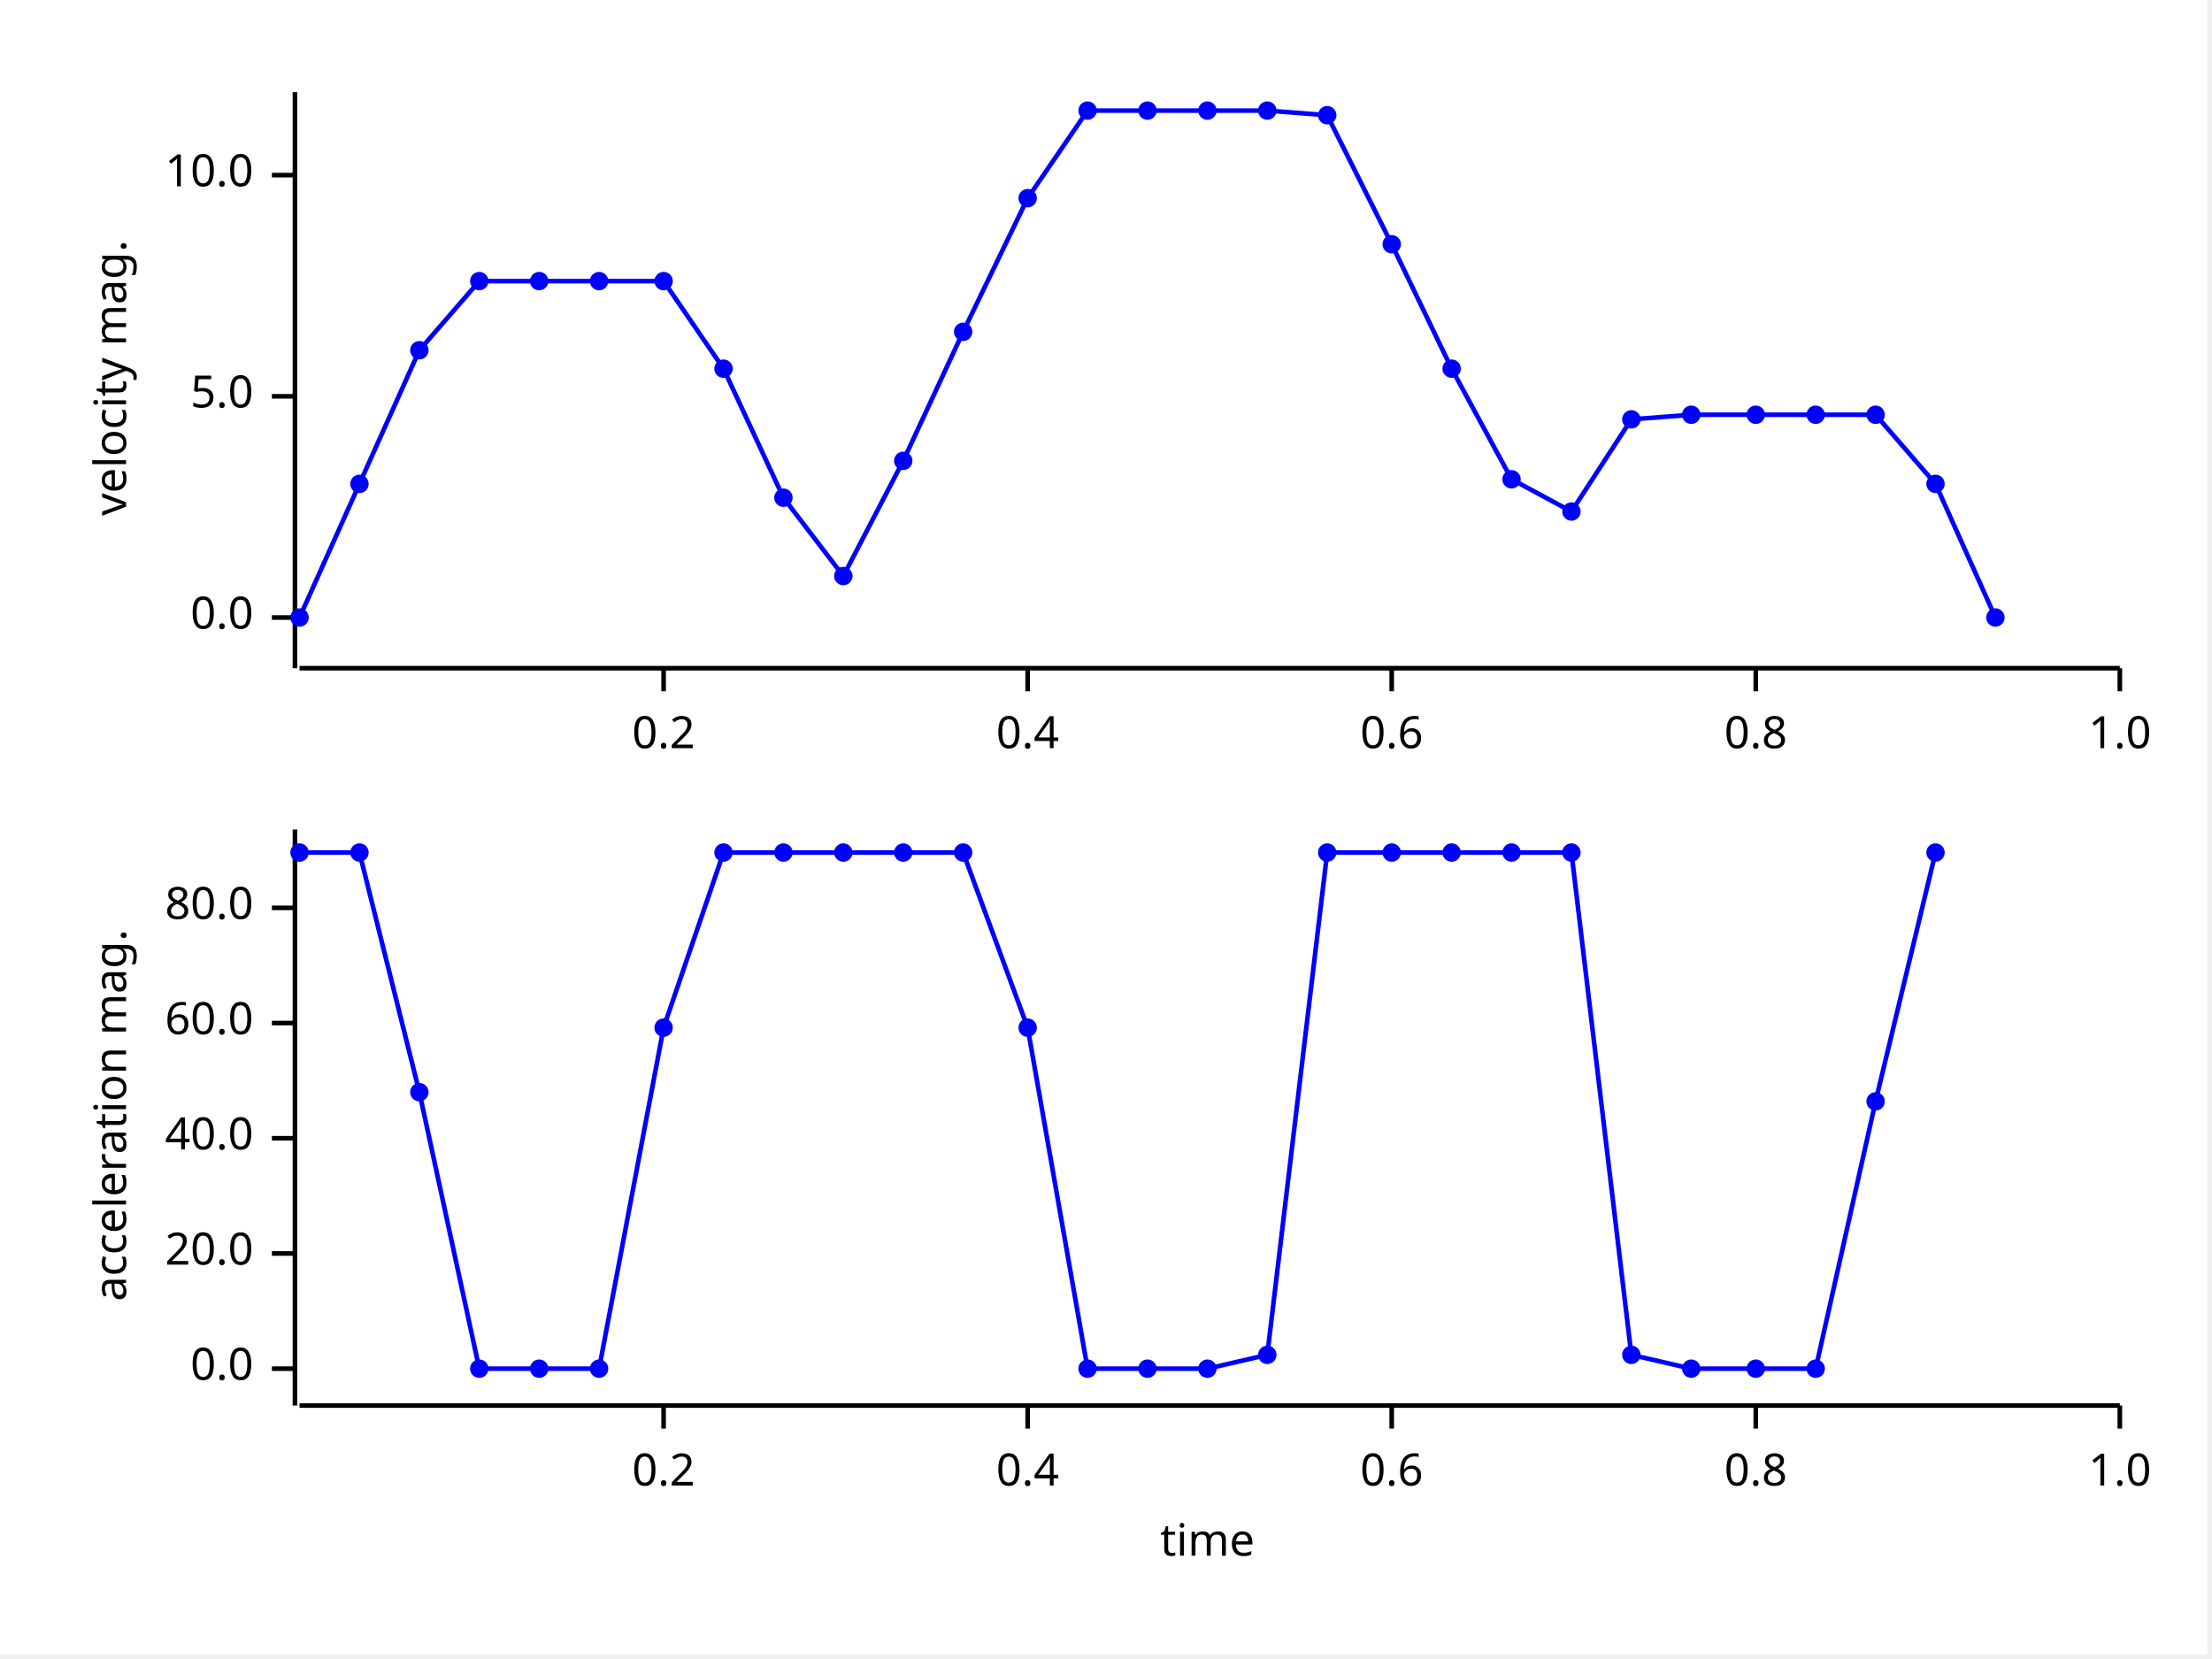
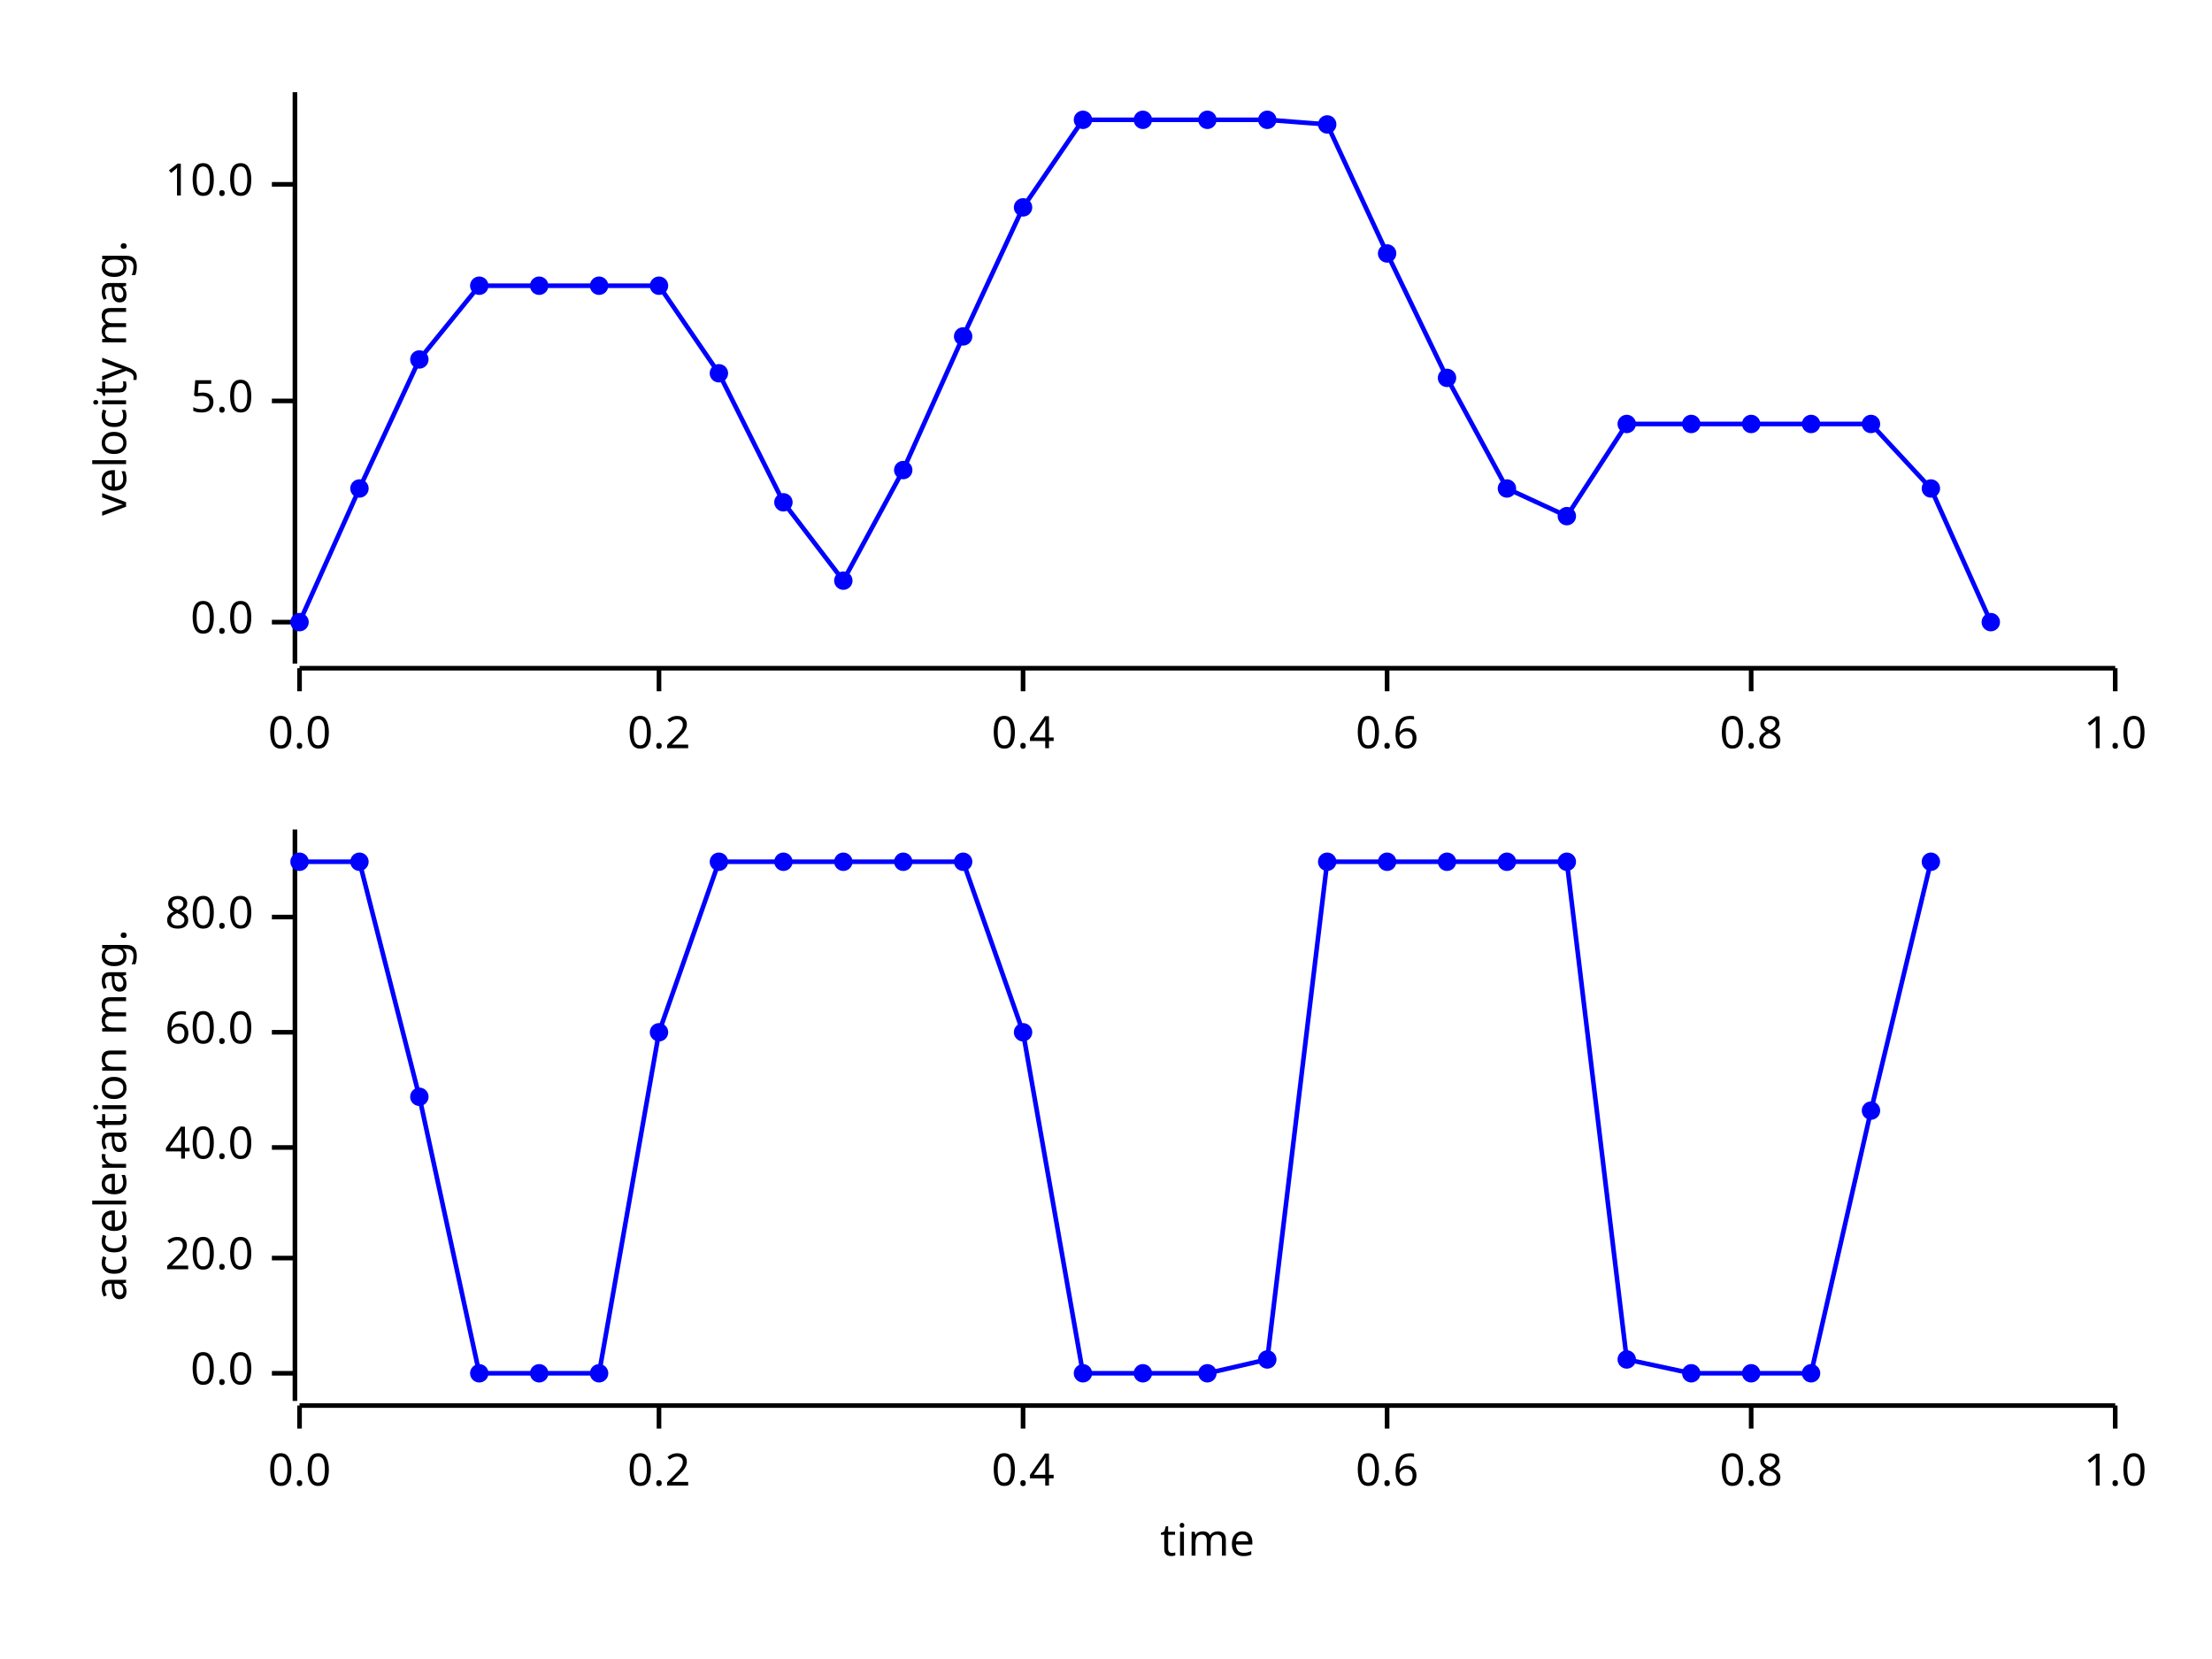
<svg xmlns="http://www.w3.org/2000/svg" width="480" height="360" viewBox="0 0 480 360">
-   <rect x="0" y="0" width="479" height="359" opacity="1" fill="#FFFFFF" stroke="none" />
+   <rect x="0" y="0" width="480" height="360" opacity="1" fill="#FFFFFF" stroke="none" />
  <text x="20" y="82" dy="0.76em" text-anchor="middle" font-family="sans-serif" font-size="9.677" opacity="1" fill="#000000" transform="rotate(270, 20, 82)">
velocity mag.
</text>
-   <polyline fill="none" opacity="1" stroke="#000000" stroke-width="1" points="64,20 64,145 " />
-   <text x="55" y="134" dy="0.5ex" text-anchor="end" font-family="sans-serif" font-size="9.677" opacity="1" fill="#000000">
+   <polyline fill="none" opacity="1" stroke="#000000" stroke-width="1" points="64,20 64,144 " />
+   <text x="55" y="135" dy="0.5ex" text-anchor="end" font-family="sans-serif" font-size="9.677" opacity="1" fill="#000000">
0.0
</text>
-   <polyline fill="none" opacity="1" stroke="#000000" stroke-width="1" points="59,134 64,134 " />
-   <text x="55" y="86" dy="0.5ex" text-anchor="end" font-family="sans-serif" font-size="9.677" opacity="1" fill="#000000">
+   <polyline fill="none" opacity="1" stroke="#000000" stroke-width="1" points="59,135 64,135 " />
+   <text x="55" y="87" dy="0.5ex" text-anchor="end" font-family="sans-serif" font-size="9.677" opacity="1" fill="#000000">
5.0
</text>
-   <polyline fill="none" opacity="1" stroke="#000000" stroke-width="1" points="59,86 64,86 " />
-   <text x="55" y="38" dy="0.5ex" text-anchor="end" font-family="sans-serif" font-size="9.677" opacity="1" fill="#000000">
+   <polyline fill="none" opacity="1" stroke="#000000" stroke-width="1" points="59,87 64,87 " />
+   <text x="55" y="40" dy="0.5ex" text-anchor="end" font-family="sans-serif" font-size="9.677" opacity="1" fill="#000000">
10.0
</text>
-   <polyline fill="none" opacity="1" stroke="#000000" stroke-width="1" points="59,38 64,38 " />
-   <polyline fill="none" opacity="1" stroke="#000000" stroke-width="1" points="65,145 460,145 " />
-   <text x="144" y="155" dy="0.76em" text-anchor="middle" font-family="sans-serif" font-size="9.677" opacity="1" fill="#000000">
+   <polyline fill="none" opacity="1" stroke="#000000" stroke-width="1" points="59,40 64,40 " />
+   <polyline fill="none" opacity="1" stroke="#000000" stroke-width="1" points="65,145 459,145 " />
+   <text x="65" y="155" dy="0.76em" text-anchor="middle" font-family="sans-serif" font-size="9.677" opacity="1" fill="#000000">
+ 0.0
+ </text>
+   <polyline fill="none" opacity="1" stroke="#000000" stroke-width="1" points="65,145 65,150 " />
+   <text x="143" y="155" dy="0.76em" text-anchor="middle" font-family="sans-serif" font-size="9.677" opacity="1" fill="#000000">
0.2
</text>
-   <polyline fill="none" opacity="1" stroke="#000000" stroke-width="1" points="144,145 144,150 " />
-   <text x="223" y="155" dy="0.76em" text-anchor="middle" font-family="sans-serif" font-size="9.677" opacity="1" fill="#000000">
+   <polyline fill="none" opacity="1" stroke="#000000" stroke-width="1" points="143,145 143,150 " />
+   <text x="222" y="155" dy="0.76em" text-anchor="middle" font-family="sans-serif" font-size="9.677" opacity="1" fill="#000000">
0.4
</text>
-   <polyline fill="none" opacity="1" stroke="#000000" stroke-width="1" points="223,145 223,150 " />
-   <text x="302" y="155" dy="0.76em" text-anchor="middle" font-family="sans-serif" font-size="9.677" opacity="1" fill="#000000">
+   <polyline fill="none" opacity="1" stroke="#000000" stroke-width="1" points="222,145 222,150 " />
+   <text x="301" y="155" dy="0.76em" text-anchor="middle" font-family="sans-serif" font-size="9.677" opacity="1" fill="#000000">
0.6
</text>
-   <polyline fill="none" opacity="1" stroke="#000000" stroke-width="1" points="302,145 302,150 " />
-   <text x="381" y="155" dy="0.76em" text-anchor="middle" font-family="sans-serif" font-size="9.677" opacity="1" fill="#000000">
+   <polyline fill="none" opacity="1" stroke="#000000" stroke-width="1" points="301,145 301,150 " />
+   <text x="380" y="155" dy="0.76em" text-anchor="middle" font-family="sans-serif" font-size="9.677" opacity="1" fill="#000000">
0.8
</text>
-   <polyline fill="none" opacity="1" stroke="#000000" stroke-width="1" points="381,145 381,150 " />
-   <text x="460" y="155" dy="0.76em" text-anchor="middle" font-family="sans-serif" font-size="9.677" opacity="1" fill="#000000">
+   <polyline fill="none" opacity="1" stroke="#000000" stroke-width="1" points="380,145 380,150 " />
+   <text x="459" y="155" dy="0.76em" text-anchor="middle" font-family="sans-serif" font-size="9.677" opacity="1" fill="#000000">
1.0
</text>
-   <polyline fill="none" opacity="1" stroke="#000000" stroke-width="1" points="460,145 460,150 " />
-   <circle cx="65" cy="134" r="2" opacity="1" fill="#0000FF" stroke="none" stroke-width="1" />
-   <circle cx="78" cy="105" r="2" opacity="1" fill="#0000FF" stroke="none" stroke-width="1" />
-   <circle cx="91" cy="76" r="2" opacity="1" fill="#0000FF" stroke="none" stroke-width="1" />
-   <circle cx="104" cy="61" r="2" opacity="1" fill="#0000FF" stroke="none" stroke-width="1" />
-   <circle cx="117" cy="61" r="2" opacity="1" fill="#0000FF" stroke="none" stroke-width="1" />
-   <circle cx="130" cy="61" r="2" opacity="1" fill="#0000FF" stroke="none" stroke-width="1" />
-   <circle cx="144" cy="61" r="2" opacity="1" fill="#0000FF" stroke="none" stroke-width="1" />
-   <circle cx="157" cy="80" r="2" opacity="1" fill="#0000FF" stroke="none" stroke-width="1" />
-   <circle cx="170" cy="108" r="2" opacity="1" fill="#0000FF" stroke="none" stroke-width="1" />
-   <circle cx="183" cy="125" r="2" opacity="1" fill="#0000FF" stroke="none" stroke-width="1" />
-   <circle cx="196" cy="100" r="2" opacity="1" fill="#0000FF" stroke="none" stroke-width="1" />
-   <circle cx="209" cy="72" r="2" opacity="1" fill="#0000FF" stroke="none" stroke-width="1" />
-   <circle cx="223" cy="43" r="2" opacity="1" fill="#0000FF" stroke="none" stroke-width="1" />
-   <circle cx="236" cy="24" r="2" opacity="1" fill="#0000FF" stroke="none" stroke-width="1" />
-   <circle cx="249" cy="24" r="2" opacity="1" fill="#0000FF" stroke="none" stroke-width="1" />
-   <circle cx="262" cy="24" r="2" opacity="1" fill="#0000FF" stroke="none" stroke-width="1" />
-   <circle cx="275" cy="24" r="2" opacity="1" fill="#0000FF" stroke="none" stroke-width="1" />
-   <circle cx="288" cy="25" r="2" opacity="1" fill="#0000FF" stroke="none" stroke-width="1" />
-   <circle cx="302" cy="53" r="2" opacity="1" fill="#0000FF" stroke="none" stroke-width="1" />
-   <circle cx="315" cy="80" r="2" opacity="1" fill="#0000FF" stroke="none" stroke-width="1" />
-   <circle cx="328" cy="104" r="2" opacity="1" fill="#0000FF" stroke="none" stroke-width="1" />
-   <circle cx="341" cy="111" r="2" opacity="1" fill="#0000FF" stroke="none" stroke-width="1" />
-   <circle cx="354" cy="91" r="2" opacity="1" fill="#0000FF" stroke="none" stroke-width="1" />
-   <circle cx="367" cy="90" r="2" opacity="1" fill="#0000FF" stroke="none" stroke-width="1" />
-   <circle cx="381" cy="90" r="2" opacity="1" fill="#0000FF" stroke="none" stroke-width="1" />
-   <circle cx="394" cy="90" r="2" opacity="1" fill="#0000FF" stroke="none" stroke-width="1" />
-   <circle cx="407" cy="90" r="2" opacity="1" fill="#0000FF" stroke="none" stroke-width="1" />
-   <circle cx="420" cy="105" r="2" opacity="1" fill="#0000FF" stroke="none" stroke-width="1" />
-   <circle cx="433" cy="134" r="2" opacity="1" fill="#0000FF" stroke="none" stroke-width="1" />
-   <polyline fill="none" opacity="1" stroke="#0000FF" stroke-width="1" points="65,134 78,105 91,76 104,61 117,61 130,61 144,61 157,80 170,108 183,125 196,100 209,72 223,43 236,24 249,24 262,24 275,24 288,25 302,53 315,80 328,104 341,111 354,91 367,90 381,90 394,90 407,90 420,105 433,134 " />
+   <polyline fill="none" opacity="1" stroke="#000000" stroke-width="1" points="459,145 459,150 " />
+   <circle cx="65" cy="135" r="2" opacity="1" fill="#0000FF" stroke="none" stroke-width="1" />
+   <circle cx="78" cy="106" r="2" opacity="1" fill="#0000FF" stroke="none" stroke-width="1" />
+   <circle cx="91" cy="78" r="2" opacity="1" fill="#0000FF" stroke="none" stroke-width="1" />
+   <circle cx="104" cy="62" r="2" opacity="1" fill="#0000FF" stroke="none" stroke-width="1" />
+   <circle cx="117" cy="62" r="2" opacity="1" fill="#0000FF" stroke="none" stroke-width="1" />
+   <circle cx="130" cy="62" r="2" opacity="1" fill="#0000FF" stroke="none" stroke-width="1" />
+   <circle cx="143" cy="62" r="2" opacity="1" fill="#0000FF" stroke="none" stroke-width="1" />
+   <circle cx="156" cy="81" r="2" opacity="1" fill="#0000FF" stroke="none" stroke-width="1" />
+   <circle cx="170" cy="109" r="2" opacity="1" fill="#0000FF" stroke="none" stroke-width="1" />
+   <circle cx="183" cy="126" r="2" opacity="1" fill="#0000FF" stroke="none" stroke-width="1" />
+   <circle cx="196" cy="102" r="2" opacity="1" fill="#0000FF" stroke="none" stroke-width="1" />
+   <circle cx="209" cy="73" r="2" opacity="1" fill="#0000FF" stroke="none" stroke-width="1" />
+   <circle cx="222" cy="45" r="2" opacity="1" fill="#0000FF" stroke="none" stroke-width="1" />
+   <circle cx="235" cy="26" r="2" opacity="1" fill="#0000FF" stroke="none" stroke-width="1" />
+   <circle cx="248" cy="26" r="2" opacity="1" fill="#0000FF" stroke="none" stroke-width="1" />
+   <circle cx="262" cy="26" r="2" opacity="1" fill="#0000FF" stroke="none" stroke-width="1" />
+   <circle cx="275" cy="26" r="2" opacity="1" fill="#0000FF" stroke="none" stroke-width="1" />
+   <circle cx="288" cy="27" r="2" opacity="1" fill="#0000FF" stroke="none" stroke-width="1" />
+   <circle cx="301" cy="55" r="2" opacity="1" fill="#0000FF" stroke="none" stroke-width="1" />
+   <circle cx="314" cy="82" r="2" opacity="1" fill="#0000FF" stroke="none" stroke-width="1" />
+   <circle cx="327" cy="106" r="2" opacity="1" fill="#0000FF" stroke="none" stroke-width="1" />
+   <circle cx="340" cy="112" r="2" opacity="1" fill="#0000FF" stroke="none" stroke-width="1" />
+   <circle cx="353" cy="92" r="2" opacity="1" fill="#0000FF" stroke="none" stroke-width="1" />
+   <circle cx="367" cy="92" r="2" opacity="1" fill="#0000FF" stroke="none" stroke-width="1" />
+   <circle cx="380" cy="92" r="2" opacity="1" fill="#0000FF" stroke="none" stroke-width="1" />
+   <circle cx="393" cy="92" r="2" opacity="1" fill="#0000FF" stroke="none" stroke-width="1" />
+   <circle cx="406" cy="92" r="2" opacity="1" fill="#0000FF" stroke="none" stroke-width="1" />
+   <circle cx="419" cy="106" r="2" opacity="1" fill="#0000FF" stroke="none" stroke-width="1" />
+   <circle cx="432" cy="135" r="2" opacity="1" fill="#0000FF" stroke="none" stroke-width="1" />
+   <polyline fill="none" opacity="1" stroke="#0000FF" stroke-width="1" points="65,135 78,106 91,78 104,62 117,62 130,62 143,62 156,81 170,109 183,126 196,102 209,73 222,45 235,26 248,26 262,26 275,26 288,27 301,55 314,82 327,106 340,112 353,92 367,92 380,92 393,92 406,92 419,106 432,135 " />
  <text x="20" y="242" dy="0.76em" text-anchor="middle" font-family="sans-serif" font-size="9.677" opacity="1" fill="#000000" transform="rotate(270, 20, 242)">
acceleration mag.
</text>
  <text x="262" y="340" dy="-0.5ex" text-anchor="middle" font-family="sans-serif" font-size="9.677" opacity="1" fill="#000000">
time
</text>
-   <polyline fill="none" opacity="1" stroke="#000000" stroke-width="1" points="64,180 64,305 " />
-   <text x="55" y="297" dy="0.5ex" text-anchor="end" font-family="sans-serif" font-size="9.677" opacity="1" fill="#000000">
+   <polyline fill="none" opacity="1" stroke="#000000" stroke-width="1" points="64,180 64,304 " />
+   <text x="55" y="298" dy="0.5ex" text-anchor="end" font-family="sans-serif" font-size="9.677" opacity="1" fill="#000000">
0.0
</text>
-   <polyline fill="none" opacity="1" stroke="#000000" stroke-width="1" points="59,297 64,297 " />
-   <text x="55" y="272" dy="0.5ex" text-anchor="end" font-family="sans-serif" font-size="9.677" opacity="1" fill="#000000">
+   <polyline fill="none" opacity="1" stroke="#000000" stroke-width="1" points="59,298 64,298 " />
+   <text x="55" y="273" dy="0.5ex" text-anchor="end" font-family="sans-serif" font-size="9.677" opacity="1" fill="#000000">
20.0
</text>
-   <polyline fill="none" opacity="1" stroke="#000000" stroke-width="1" points="59,272 64,272 " />
-   <text x="55" y="247" dy="0.5ex" text-anchor="end" font-family="sans-serif" font-size="9.677" opacity="1" fill="#000000">
+   <polyline fill="none" opacity="1" stroke="#000000" stroke-width="1" points="59,273 64,273 " />
+   <text x="55" y="249" dy="0.5ex" text-anchor="end" font-family="sans-serif" font-size="9.677" opacity="1" fill="#000000">
40.0
</text>
-   <polyline fill="none" opacity="1" stroke="#000000" stroke-width="1" points="59,247 64,247 " />
-   <text x="55" y="222" dy="0.5ex" text-anchor="end" font-family="sans-serif" font-size="9.677" opacity="1" fill="#000000">
+   <polyline fill="none" opacity="1" stroke="#000000" stroke-width="1" points="59,249 64,249 " />
+   <text x="55" y="224" dy="0.5ex" text-anchor="end" font-family="sans-serif" font-size="9.677" opacity="1" fill="#000000">
60.0
</text>
-   <polyline fill="none" opacity="1" stroke="#000000" stroke-width="1" points="59,222 64,222 " />
-   <text x="55" y="197" dy="0.5ex" text-anchor="end" font-family="sans-serif" font-size="9.677" opacity="1" fill="#000000">
+   <polyline fill="none" opacity="1" stroke="#000000" stroke-width="1" points="59,224 64,224 " />
+   <text x="55" y="199" dy="0.5ex" text-anchor="end" font-family="sans-serif" font-size="9.677" opacity="1" fill="#000000">
80.0
</text>
-   <polyline fill="none" opacity="1" stroke="#000000" stroke-width="1" points="59,197 64,197 " />
-   <polyline fill="none" opacity="1" stroke="#000000" stroke-width="1" points="65,305 460,305 " />
-   <text x="144" y="315" dy="0.76em" text-anchor="middle" font-family="sans-serif" font-size="9.677" opacity="1" fill="#000000">
+   <polyline fill="none" opacity="1" stroke="#000000" stroke-width="1" points="59,199 64,199 " />
+   <polyline fill="none" opacity="1" stroke="#000000" stroke-width="1" points="65,305 459,305 " />
+   <text x="65" y="315" dy="0.76em" text-anchor="middle" font-family="sans-serif" font-size="9.677" opacity="1" fill="#000000">
+ 0.0
+ </text>
+   <polyline fill="none" opacity="1" stroke="#000000" stroke-width="1" points="65,305 65,310 " />
+   <text x="143" y="315" dy="0.76em" text-anchor="middle" font-family="sans-serif" font-size="9.677" opacity="1" fill="#000000">
0.2
</text>
-   <polyline fill="none" opacity="1" stroke="#000000" stroke-width="1" points="144,305 144,310 " />
-   <text x="223" y="315" dy="0.76em" text-anchor="middle" font-family="sans-serif" font-size="9.677" opacity="1" fill="#000000">
+   <polyline fill="none" opacity="1" stroke="#000000" stroke-width="1" points="143,305 143,310 " />
+   <text x="222" y="315" dy="0.76em" text-anchor="middle" font-family="sans-serif" font-size="9.677" opacity="1" fill="#000000">
0.4
</text>
-   <polyline fill="none" opacity="1" stroke="#000000" stroke-width="1" points="223,305 223,310 " />
-   <text x="302" y="315" dy="0.76em" text-anchor="middle" font-family="sans-serif" font-size="9.677" opacity="1" fill="#000000">
+   <polyline fill="none" opacity="1" stroke="#000000" stroke-width="1" points="222,305 222,310 " />
+   <text x="301" y="315" dy="0.76em" text-anchor="middle" font-family="sans-serif" font-size="9.677" opacity="1" fill="#000000">
0.6
</text>
-   <polyline fill="none" opacity="1" stroke="#000000" stroke-width="1" points="302,305 302,310 " />
-   <text x="381" y="315" dy="0.76em" text-anchor="middle" font-family="sans-serif" font-size="9.677" opacity="1" fill="#000000">
+   <polyline fill="none" opacity="1" stroke="#000000" stroke-width="1" points="301,305 301,310 " />
+   <text x="380" y="315" dy="0.76em" text-anchor="middle" font-family="sans-serif" font-size="9.677" opacity="1" fill="#000000">
0.8
</text>
-   <polyline fill="none" opacity="1" stroke="#000000" stroke-width="1" points="381,305 381,310 " />
-   <text x="460" y="315" dy="0.76em" text-anchor="middle" font-family="sans-serif" font-size="9.677" opacity="1" fill="#000000">
+   <polyline fill="none" opacity="1" stroke="#000000" stroke-width="1" points="380,305 380,310 " />
+   <text x="459" y="315" dy="0.76em" text-anchor="middle" font-family="sans-serif" font-size="9.677" opacity="1" fill="#000000">
1.0
</text>
-   <polyline fill="none" opacity="1" stroke="#000000" stroke-width="1" points="460,305 460,310 " />
-   <circle cx="65" cy="185" r="2" opacity="1" fill="#0000FF" stroke="none" stroke-width="1" />
-   <circle cx="78" cy="185" r="2" opacity="1" fill="#0000FF" stroke="none" stroke-width="1" />
-   <circle cx="91" cy="237" r="2" opacity="1" fill="#0000FF" stroke="none" stroke-width="1" />
-   <circle cx="104" cy="297" r="2" opacity="1" fill="#0000FF" stroke="none" stroke-width="1" />
-   <circle cx="117" cy="297" r="2" opacity="1" fill="#0000FF" stroke="none" stroke-width="1" />
-   <circle cx="130" cy="297" r="2" opacity="1" fill="#0000FF" stroke="none" stroke-width="1" />
-   <circle cx="144" cy="223" r="2" opacity="1" fill="#0000FF" stroke="none" stroke-width="1" />
-   <circle cx="157" cy="185" r="2" opacity="1" fill="#0000FF" stroke="none" stroke-width="1" />
-   <circle cx="170" cy="185" r="2" opacity="1" fill="#0000FF" stroke="none" stroke-width="1" />
-   <circle cx="183" cy="185" r="2" opacity="1" fill="#0000FF" stroke="none" stroke-width="1" />
-   <circle cx="196" cy="185" r="2" opacity="1" fill="#0000FF" stroke="none" stroke-width="1" />
-   <circle cx="209" cy="185" r="2" opacity="1" fill="#0000FF" stroke="none" stroke-width="1" />
-   <circle cx="223" cy="223" r="2" opacity="1" fill="#0000FF" stroke="none" stroke-width="1" />
-   <circle cx="236" cy="297" r="2" opacity="1" fill="#0000FF" stroke="none" stroke-width="1" />
-   <circle cx="249" cy="297" r="2" opacity="1" fill="#0000FF" stroke="none" stroke-width="1" />
-   <circle cx="262" cy="297" r="2" opacity="1" fill="#0000FF" stroke="none" stroke-width="1" />
-   <circle cx="275" cy="294" r="2" opacity="1" fill="#0000FF" stroke="none" stroke-width="1" />
-   <circle cx="288" cy="185" r="2" opacity="1" fill="#0000FF" stroke="none" stroke-width="1" />
-   <circle cx="302" cy="185" r="2" opacity="1" fill="#0000FF" stroke="none" stroke-width="1" />
-   <circle cx="315" cy="185" r="2" opacity="1" fill="#0000FF" stroke="none" stroke-width="1" />
-   <circle cx="328" cy="185" r="2" opacity="1" fill="#0000FF" stroke="none" stroke-width="1" />
-   <circle cx="341" cy="185" r="2" opacity="1" fill="#0000FF" stroke="none" stroke-width="1" />
-   <circle cx="354" cy="294" r="2" opacity="1" fill="#0000FF" stroke="none" stroke-width="1" />
-   <circle cx="367" cy="297" r="2" opacity="1" fill="#0000FF" stroke="none" stroke-width="1" />
-   <circle cx="381" cy="297" r="2" opacity="1" fill="#0000FF" stroke="none" stroke-width="1" />
-   <circle cx="394" cy="297" r="2" opacity="1" fill="#0000FF" stroke="none" stroke-width="1" />
-   <circle cx="407" cy="239" r="2" opacity="1" fill="#0000FF" stroke="none" stroke-width="1" />
-   <circle cx="420" cy="185" r="2" opacity="1" fill="#0000FF" stroke="none" stroke-width="1" />
-   <polyline fill="none" opacity="1" stroke="#0000FF" stroke-width="1" points="65,185 78,185 91,237 104,297 117,297 130,297 144,223 157,185 170,185 183,185 196,185 209,185 223,223 236,297 249,297 262,297 275,294 288,185 302,185 315,185 328,185 341,185 354,294 367,297 381,297 394,297 407,239 420,185 " />
+   <polyline fill="none" opacity="1" stroke="#000000" stroke-width="1" points="459,305 459,310 " />
+   <circle cx="65" cy="187" r="2" opacity="1" fill="#0000FF" stroke="none" stroke-width="1" />
+   <circle cx="78" cy="187" r="2" opacity="1" fill="#0000FF" stroke="none" stroke-width="1" />
+   <circle cx="91" cy="238" r="2" opacity="1" fill="#0000FF" stroke="none" stroke-width="1" />
+   <circle cx="104" cy="298" r="2" opacity="1" fill="#0000FF" stroke="none" stroke-width="1" />
+   <circle cx="117" cy="298" r="2" opacity="1" fill="#0000FF" stroke="none" stroke-width="1" />
+   <circle cx="130" cy="298" r="2" opacity="1" fill="#0000FF" stroke="none" stroke-width="1" />
+   <circle cx="143" cy="224" r="2" opacity="1" fill="#0000FF" stroke="none" stroke-width="1" />
+   <circle cx="156" cy="187" r="2" opacity="1" fill="#0000FF" stroke="none" stroke-width="1" />
+   <circle cx="170" cy="187" r="2" opacity="1" fill="#0000FF" stroke="none" stroke-width="1" />
+   <circle cx="183" cy="187" r="2" opacity="1" fill="#0000FF" stroke="none" stroke-width="1" />
+   <circle cx="196" cy="187" r="2" opacity="1" fill="#0000FF" stroke="none" stroke-width="1" />
+   <circle cx="209" cy="187" r="2" opacity="1" fill="#0000FF" stroke="none" stroke-width="1" />
+   <circle cx="222" cy="224" r="2" opacity="1" fill="#0000FF" stroke="none" stroke-width="1" />
+   <circle cx="235" cy="298" r="2" opacity="1" fill="#0000FF" stroke="none" stroke-width="1" />
+   <circle cx="248" cy="298" r="2" opacity="1" fill="#0000FF" stroke="none" stroke-width="1" />
+   <circle cx="262" cy="298" r="2" opacity="1" fill="#0000FF" stroke="none" stroke-width="1" />
+   <circle cx="275" cy="295" r="2" opacity="1" fill="#0000FF" stroke="none" stroke-width="1" />
+   <circle cx="288" cy="187" r="2" opacity="1" fill="#0000FF" stroke="none" stroke-width="1" />
+   <circle cx="301" cy="187" r="2" opacity="1" fill="#0000FF" stroke="none" stroke-width="1" />
+   <circle cx="314" cy="187" r="2" opacity="1" fill="#0000FF" stroke="none" stroke-width="1" />
+   <circle cx="327" cy="187" r="2" opacity="1" fill="#0000FF" stroke="none" stroke-width="1" />
+   <circle cx="340" cy="187" r="2" opacity="1" fill="#0000FF" stroke="none" stroke-width="1" />
+   <circle cx="353" cy="295" r="2" opacity="1" fill="#0000FF" stroke="none" stroke-width="1" />
+   <circle cx="367" cy="298" r="2" opacity="1" fill="#0000FF" stroke="none" stroke-width="1" />
+   <circle cx="380" cy="298" r="2" opacity="1" fill="#0000FF" stroke="none" stroke-width="1" />
+   <circle cx="393" cy="298" r="2" opacity="1" fill="#0000FF" stroke="none" stroke-width="1" />
+   <circle cx="406" cy="241" r="2" opacity="1" fill="#0000FF" stroke="none" stroke-width="1" />
+   <circle cx="419" cy="187" r="2" opacity="1" fill="#0000FF" stroke="none" stroke-width="1" />
+   <polyline fill="none" opacity="1" stroke="#0000FF" stroke-width="1" points="65,187 78,187 91,238 104,298 117,298 130,298 143,224 156,187 170,187 183,187 196,187 209,187 222,224 235,298 248,298 262,298 275,295 288,187 301,187 314,187 327,187 340,187 353,295 367,298 380,298 393,298 406,241 419,187 " />
</svg>
